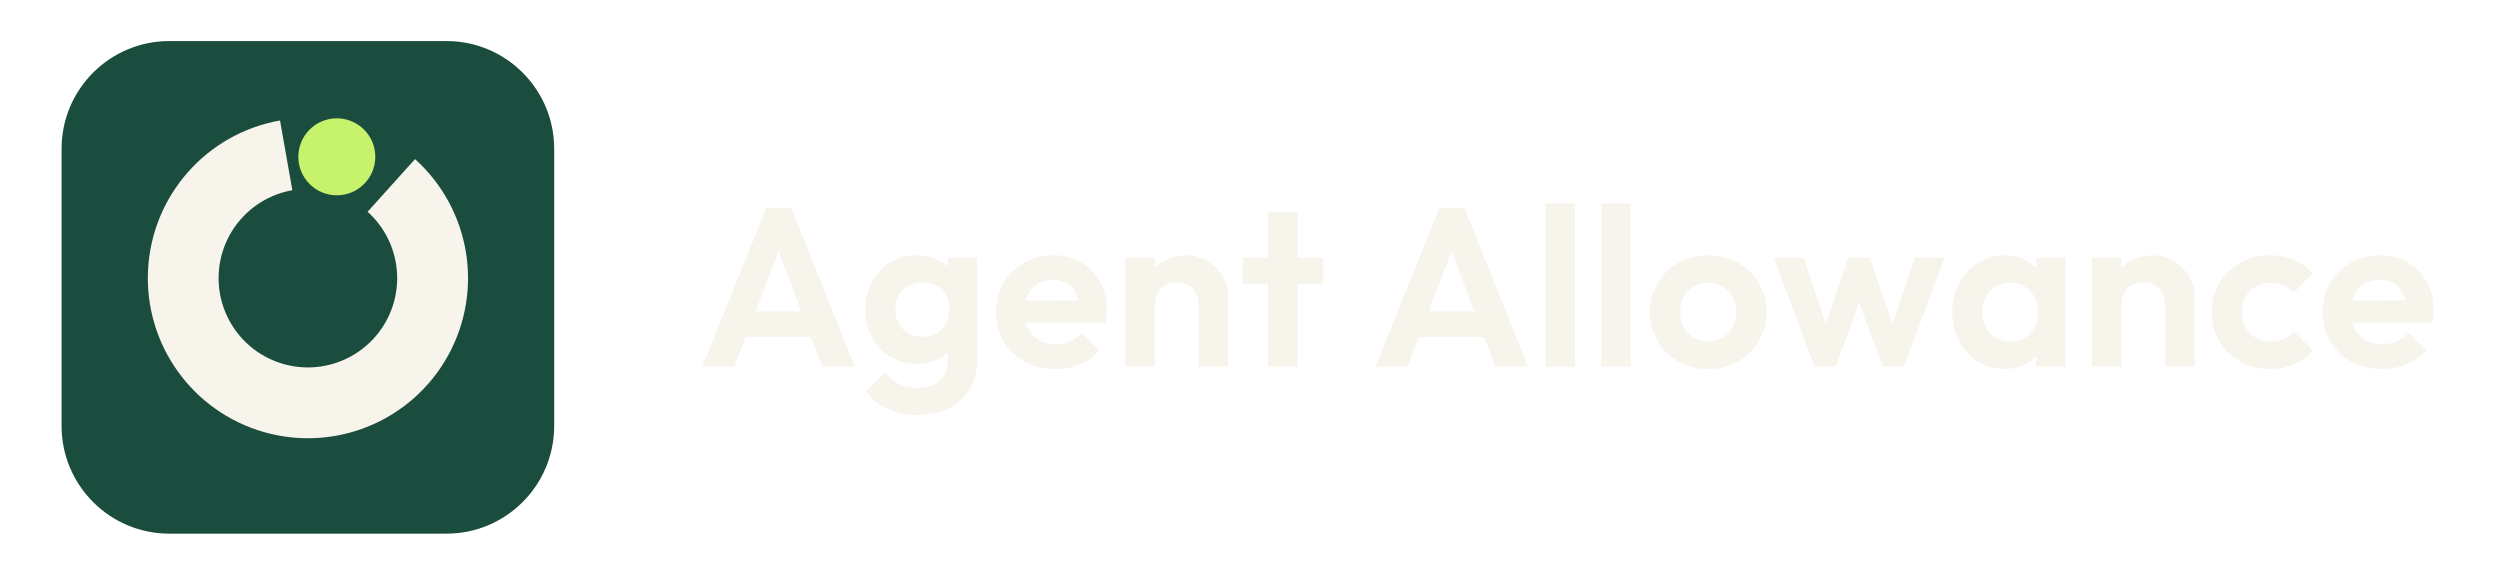
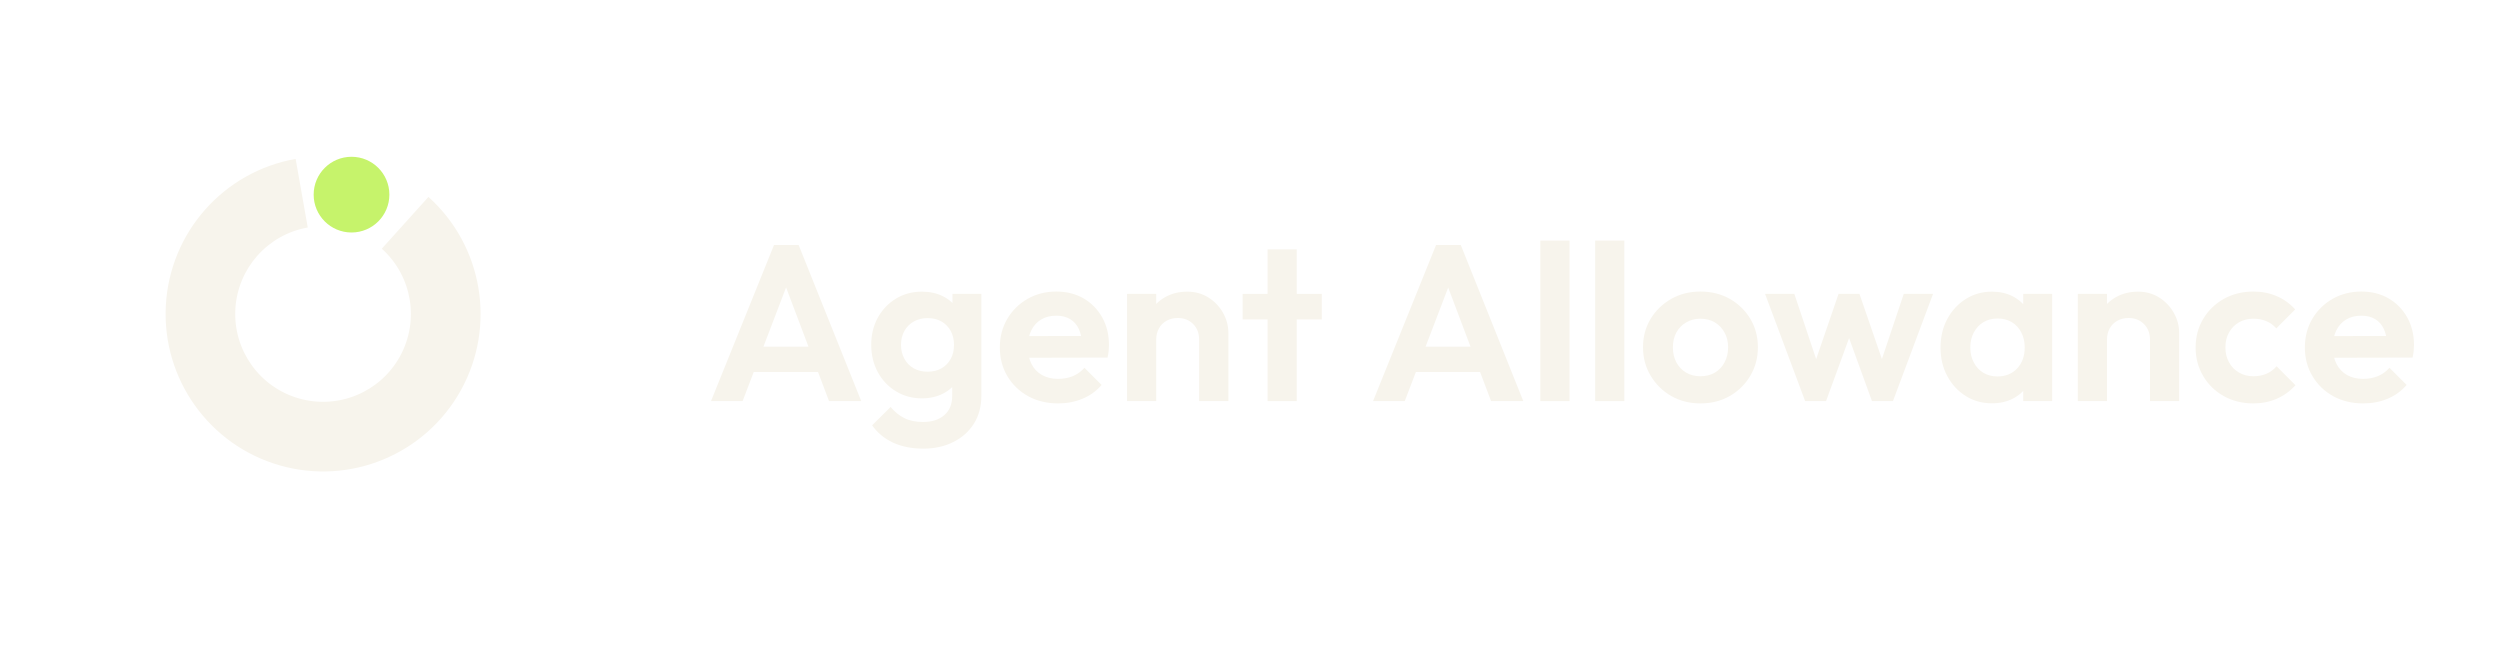
- <svg xmlns="http://www.w3.org/2000/svg" viewBox="0 0 243.6 56" role="img" aria-label="Agent Allowance">
-   <svg x="6" y="4.0" width="48" height="48" viewBox="0 0 32 32">
-     <rect width="32" height="32" rx="7" fill="#1B4D3E" />
+ <svg xmlns="http://www.w3.org/2000/svg" viewBox="0 0 247.64 64.00" role="img" aria-label="Agent Allowance">
+   <g transform="translate(8.00 8.00) scale(1.50)">
    <path d="M 22.96 7.67 A 10.40 10.40 0 1 1 14.19 5.16 L 14.99 9.69 A 5.80 5.80 0 1 0 19.88 11.09 Z" fill="#F7F4EC" />
-     <circle cx="17.88" cy="7.52" r="2.5" fill="#C6F36B" />
-   </svg>
-   <g fill="#F7F4EC" transform="translate(68.0 35.73)">
-     <path d="M19.5 0 303.25 703H414.25L695.75 0H550.75L333 576.5H382.5L162 0ZM170 131.25V245.25H547.75V131.25Z" transform="translate(0.00 0) scale(0.022 -0.022)" />
-     <path d="M260.25 -214Q182.5 -214 123.75 -186.5Q65 -159 30 -109L113 -26.25Q140.5 -59.5 175.25 -76.625Q210 -93.75 259 -93.75Q319.75 -93.75 355.125 -62.875Q390.5 -32 390.5 22.5V143.5L412.75 249.5L391.75 356V483H522V24.5Q522 -47.5 488.5 -100.875Q455 -154.25 396.0 -184.125Q337 -214 260.25 -214ZM254.25 12.5Q189 12.5 137.125 44.125Q85.25 75.75 55.625 130.75Q26 185.75 26 253.5Q26 321.5 55.625 375.625Q85.25 429.75 137.125 461.375Q189 493 254.25 493Q307.75 493 349.125 472.125Q390.5 451.25 414.625 414.375Q438.75 377.5 440.5 328.5V177Q438.75 128.75 414.25 91.5Q389.75 54.25 348.375 33.375Q307 12.5 254.25 12.5ZM279.75 132.25Q315.75 132.25 342.5 147.75Q369.25 163.25 383.875 190.375Q398.5 217.5 398.5 253Q398.5 288.5 383.875 315.625Q369.25 342.75 342.625 358.25Q316 373.75 280 373.75Q244.25 373.75 217.125 358.25Q190 342.75 175.0 315.5Q160 288.25 160 253Q160 218.75 175.0 191.125Q190 163.5 217.0 147.875Q244 132.25 279.75 132.25Z" transform="translate(15.73 0) scale(0.022 -0.022)" />
-     <path d="M288.75 -10.5Q213.25 -10.5 153.875 22.0Q94.5 54.5 60.25 111.875Q26 169.25 26 241.5Q26 313.5 59.625 370.375Q93.25 427.25 151.125 460.375Q209 493.5 280.25 493.5Q349.75 493.5 403.125 462.375Q456.5 431.25 487.0 376.75Q517.5 322.25 517.5 252.5Q517.5 239.75 516.0 226.25Q514.5 212.75 511 196L104.5 195.25V292.75L450 293.5L396.5 253.25Q395 296.25 381.375 325.125Q367.75 354 342.375 369.25Q317 384.5 279.75 384.5Q240.75 384.5 212.0 367.25Q183.25 350 167.625 318.625Q152 287.25 152 243.5Q152 199.5 168.625 167.125Q185.25 134.75 216.0 117.375Q246.75 100 288 100Q324.5 100 354.75 112.625Q385 125.25 407 150.25L484 72.75Q448.5 31.5 398.0 10.5Q347.5 -10.5 288.75 -10.5Z" transform="translate(28.47 0) scale(0.022 -0.022)" />
-     <path d="M382.5 0V276.75Q382.5 320 355.5 347.125Q328.5 374.25 286.434 374.25Q257.809 374.25 235.779 362.0Q213.75 349.75 201.375 327.625Q189 305.5 189 276.75L137.75 303.25Q137.75 359.5 162.375 402.125Q187 444.75 230.422 468.875Q273.844 493 328.797 493Q382.25 493 424.125 466.5Q466 440 490.0 397.25Q514 354.5 514 306V0ZM57.5 0V483H189V0Z" transform="translate(40.37 0) scale(0.022 -0.022)" />
-     <path d="M128.5 0V683.5H260V0ZM16 368V483H372.5V368Z" transform="translate(52.73 0) scale(0.022 -0.022)" />
-     <path d="M19.5 0 303.25 703H414.25L695.75 0H550.75L333 576.5H382.5L162 0ZM170 131.25V245.25H547.75V131.25Z" transform="translate(65.58 0) scale(0.022 -0.022)" />
-     <path d="M57.5 0V723H189V0Z" transform="translate(81.31 0) scale(0.022 -0.022)" />
-     <path d="M57.5 0V723H189V0Z" transform="translate(86.75 0) scale(0.022 -0.022)" />
-     <path d="M284.5 -10.5Q211.75 -10.5 153.125 23.0Q94.5 56.5 60.25 114.0Q26 171.5 26 242.5Q26 313.5 60.125 370.0Q94.25 426.5 152.875 460.0Q211.5 493.5 284.25 493.5Q357.75 493.5 416.25 460.375Q474.75 427.25 509.0 370.375Q543.25 313.5 543.25 242.5Q543.25 171.5 509.125 114.0Q475 56.5 416.5 23.0Q358 -10.5 284.5 -10.5ZM284.25 112Q321.25 112 349.5 128.5Q377.75 145 393.375 174.625Q409 204.25 409 242.25Q409 280.25 392.875 309.125Q376.75 338 349.0 354.5Q321.25 371 284.25 371Q248.25 371 220.0 354.375Q191.75 337.75 176.0 308.875Q160.25 280 160.25 242Q160.25 204.25 176.0 174.625Q191.75 145 220.0 128.5Q248.25 112 284.25 112Z" transform="translate(92.18 0) scale(0.022 -0.022)" />
-     <path d="M186.75 0 6.25 483H138.25L255.5 131.75L216.25 130.75L337.25 483H431.5L552.75 130.75L513.25 131.75L631 483H763L582.5 0H487.75L366.25 334H403.25L281 0Z" transform="translate(104.70 0) scale(0.022 -0.022)" />
-     <path d="M259.5 -10Q193.5 -10 140.875 23.0Q88.25 56 57.875 112.75Q27.5 169.5 27.5 240.75Q27.5 312.75 57.875 369.625Q88.25 426.5 140.875 459.75Q193.5 493 259.5 493Q311.5 493 352.5 471.75Q393.5 450.5 418.375 413.25Q443.25 376 445 328.5V154.5Q443.25 107 418.75 69.75Q394.25 32.5 352.875 11.25Q311.5 -10 259.5 -10ZM284 111Q339 111 372.75 147.625Q406.5 184.25 406.5 241.5Q406.5 280 391.25 309.375Q376 338.75 348.5 355.375Q321 372 284.25 372Q248.25 372 220.75 355.375Q193.25 338.75 177.375 309.25Q161.5 279.75 161.5 241.5Q161.5 203.25 177.25 173.75Q193 144.25 220.625 127.625Q248.25 111 284 111ZM399.75 0V129.75L420.75 247.5L399.75 364.25V483H530V0Z" transform="translate(121.62 0) scale(0.022 -0.022)" />
-     <path d="M382.5 0V276.75Q382.5 320 355.5 347.125Q328.5 374.25 286.434 374.25Q257.809 374.25 235.779 362.0Q213.75 349.75 201.375 327.625Q189 305.5 189 276.75L137.75 303.25Q137.75 359.5 162.375 402.125Q187 444.75 230.422 468.875Q273.844 493 328.797 493Q382.25 493 424.125 466.5Q466 440 490.0 397.25Q514 354.5 514 306V0ZM57.5 0V483H189V0Z" transform="translate(134.55 0) scale(0.022 -0.022)" />
-     <path d="M285.5 -10.5Q212.25 -10.5 153.125 22.5Q94 55.5 60.0 112.875Q26 170.25 26 241.25Q26 313.25 60.125 370.25Q94.25 427.25 153.5 460.375Q212.75 493.5 286.25 493.5Q342.75 493.5 390.75 472.875Q438.75 452.25 474.25 413L389.5 327.5Q370.5 349.25 344.375 360.125Q318.25 371 286.25 371Q249.5 371 221.0 354.5Q192.5 338 176.375 309.25Q160.25 280.5 160.25 241.75Q160.25 203.75 176.375 174.5Q192.5 145.25 221.125 128.625Q249.75 112 286.25 112Q319 112 345.375 123.375Q371.75 134.75 390.75 157L475.5 71.5Q439.25 31.5 391.125 10.5Q343 -10.5 285.5 -10.5Z" transform="translate(146.92 0) scale(0.022 -0.022)" />
-     <path d="M288.75 -10.5Q213.25 -10.5 153.875 22.0Q94.5 54.5 60.25 111.875Q26 169.25 26 241.5Q26 313.5 59.625 370.375Q93.25 427.25 151.125 460.375Q209 493.5 280.25 493.5Q349.75 493.5 403.125 462.375Q456.5 431.25 487.0 376.75Q517.5 322.25 517.5 252.5Q517.5 239.75 516.0 226.25Q514.5 212.75 511 196L104.5 195.25V292.75L450 293.5L396.5 253.25Q395 296.25 381.375 325.125Q367.75 354 342.375 369.25Q317 384.5 279.75 384.5Q240.75 384.5 212.0 367.25Q183.25 350 167.625 318.625Q152 287.25 152 243.5Q152 199.5 168.625 167.125Q185.25 134.75 216.0 117.375Q246.75 100 288 100Q324.5 100 354.75 112.625Q385 125.25 407 150.25L484 72.75Q448.5 31.5 398.0 10.5Q347.5 -10.5 288.75 -10.5Z" transform="translate(157.74 0) scale(0.022 -0.022)" />
+     <circle cx="17.88" cy="7.52" r="2.50" fill="#C6F36B" />
  </g>
+   <path d="M 70.43 39.73 L 76.67 24.27 L 79.11 24.27 L 85.31 39.73 L 82.12 39.73 L 77.33 27.05 L 78.41 27.05 L 73.56 39.73 Z M 73.74 36.85 L 73.74 34.34 L 82.05 34.34 L 82.05 36.85 Z" fill="#F7F4EC" />
+   <path d="M 91.46 44.44 Q 89.75 44.44 88.45 43.84 Q 87.16 43.23 86.39 42.13 L 88.22 40.31 Q 88.82 41.04 89.59 41.42 Q 90.35 41.80 91.43 41.80 Q 92.76 41.80 93.54 41.12 Q 94.32 40.44 94.32 39.24 L 94.32 36.58 L 94.81 34.24 L 94.35 31.90 L 94.35 29.11 L 97.21 29.11 L 97.21 39.19 Q 97.21 40.78 96.48 41.95 Q 95.74 43.13 94.44 43.78 Q 93.14 44.44 91.46 44.44 Z M 91.32 39.46 Q 89.89 39.46 88.75 38.76 Q 87.61 38.07 86.95 36.86 Q 86.30 35.65 86.30 34.16 Q 86.30 32.66 86.95 31.47 Q 87.61 30.28 88.75 29.58 Q 89.89 28.89 91.32 28.89 Q 92.50 28.89 93.41 29.35 Q 94.32 29.81 94.85 30.62 Q 95.38 31.43 95.42 32.51 L 95.42 35.84 Q 95.38 36.90 94.84 37.72 Q 94.30 38.54 93.39 39.00 Q 92.48 39.46 91.32 39.46 Z M 91.88 36.82 Q 92.68 36.82 93.27 36.48 Q 93.85 36.14 94.18 35.54 Q 94.50 34.95 94.50 34.17 Q 94.50 33.39 94.18 32.79 Q 93.85 32.19 93.27 31.85 Q 92.68 31.51 91.89 31.51 Q 91.10 31.51 90.51 31.85 Q 89.91 32.19 89.58 32.79 Q 89.25 33.39 89.25 34.17 Q 89.25 34.92 89.58 35.53 Q 89.91 36.14 90.50 36.48 Q 91.10 36.82 91.88 36.82 Z" fill="#F7F4EC" />
+   <path d="M 104.82 39.96 Q 103.16 39.96 101.85 39.25 Q 100.55 38.53 99.79 37.27 Q 99.04 36.01 99.04 34.42 Q 99.04 32.84 99.78 31.58 Q 100.52 30.33 101.79 29.60 Q 103.07 28.88 104.63 28.88 Q 106.16 28.88 107.34 29.56 Q 108.51 30.25 109.18 31.44 Q 109.85 32.64 109.85 34.18 Q 109.85 34.46 109.82 34.76 Q 109.79 35.05 109.71 35.42 L 100.77 35.44 L 100.77 33.29 L 108.37 33.28 L 107.19 34.16 Q 107.16 33.22 106.86 32.58 Q 106.56 31.94 106.00 31.61 Q 105.44 31.27 104.62 31.27 Q 103.76 31.27 103.13 31.65 Q 102.50 32.03 102.16 32.72 Q 101.81 33.41 101.81 34.38 Q 101.81 35.34 102.18 36.06 Q 102.54 36.77 103.22 37.15 Q 103.90 37.53 104.80 37.53 Q 105.61 37.53 106.27 37.26 Q 106.94 36.98 107.42 36.43 L 109.12 38.13 Q 108.34 39.04 107.22 39.50 Q 106.11 39.96 104.82 39.96 Z" fill="#F7F4EC" />
+   <path d="M 118.78 39.73 L 118.78 33.64 Q 118.78 32.69 118.19 32.10 Q 117.60 31.50 116.67 31.50 Q 116.04 31.50 115.56 31.77 Q 115.07 32.04 114.80 32.53 Q 114.53 33.01 114.53 33.64 L 113.40 33.06 Q 113.40 31.82 113.94 30.89 Q 114.48 29.95 115.44 29.42 Q 116.39 28.89 117.60 28.89 Q 118.78 28.89 119.70 29.47 Q 120.62 30.05 121.15 30.99 Q 121.68 31.93 121.68 33.00 L 121.68 39.73 Z M 111.64 39.73 L 111.64 29.11 L 114.53 29.11 L 114.53 39.73 Z" fill="#F7F4EC" />
+   <path d="M 125.56 39.73 L 125.56 24.70 L 128.45 24.70 L 128.45 39.73 Z M 123.09 31.64 L 123.09 29.11 L 130.93 29.11 L 130.93 31.64 Z" fill="#F7F4EC" />
+   <path d="M 136.01 39.73 L 142.25 24.27 L 144.70 24.27 L 150.89 39.73 L 147.70 39.73 L 142.91 27.05 L 144.00 27.05 L 139.15 39.73 Z M 139.32 36.85 L 139.32 34.34 L 147.63 34.34 L 147.63 36.85 Z" fill="#F7F4EC" />
+   <path d="M 152.58 39.73 L 152.58 23.83 L 155.47 23.83 L 155.47 39.73 Z" fill="#F7F4EC" />
+   <path d="M 158.01 39.73 L 158.01 23.83 L 160.90 23.83 L 160.90 39.73 Z" fill="#F7F4EC" />
+   <path d="M 168.44 39.96 Q 166.84 39.96 165.55 39.23 Q 164.26 38.49 163.51 37.22 Q 162.75 35.96 162.75 34.40 Q 162.75 32.84 163.50 31.59 Q 164.25 30.35 165.54 29.61 Q 166.83 28.88 168.43 28.88 Q 170.05 28.88 171.34 29.60 Q 172.62 30.33 173.38 31.58 Q 174.13 32.84 174.13 34.40 Q 174.13 35.96 173.38 37.22 Q 172.63 38.49 171.34 39.23 Q 170.06 39.96 168.44 39.96 Z M 168.43 37.27 Q 169.25 37.27 169.87 36.91 Q 170.49 36.54 170.83 35.89 Q 171.18 35.24 171.18 34.40 Q 171.18 33.57 170.82 32.93 Q 170.47 32.30 169.86 31.93 Q 169.25 31.57 168.43 31.57 Q 167.64 31.57 167.02 31.94 Q 166.40 32.30 166.05 32.94 Q 165.71 33.57 165.71 34.41 Q 165.71 35.24 166.05 35.89 Q 166.40 36.54 167.02 36.91 Q 167.64 37.27 168.43 37.27 Z" fill="#F7F4EC" />
+   <path d="M 178.81 39.73 L 174.84 29.11 L 177.74 29.11 L 180.32 36.83 L 179.46 36.86 L 182.12 29.11 L 184.19 29.11 L 186.86 36.86 L 185.99 36.83 L 188.58 29.11 L 191.48 29.11 L 187.51 39.73 L 185.43 39.73 L 182.76 32.38 L 183.57 32.38 L 180.88 39.73 Z" fill="#F7F4EC" />
+   <path d="M 197.32 39.95 Q 195.87 39.95 194.72 39.23 Q 193.56 38.50 192.89 37.25 Q 192.22 36.00 192.22 34.44 Q 192.22 32.85 192.89 31.60 Q 193.56 30.35 194.72 29.62 Q 195.87 28.89 197.32 28.89 Q 198.47 28.89 199.37 29.35 Q 200.27 29.82 200.82 30.64 Q 201.37 31.46 201.41 32.51 L 201.41 36.33 Q 201.37 37.38 200.83 38.20 Q 200.29 39.02 199.38 39.49 Q 198.47 39.95 197.32 39.95 Z M 197.86 37.29 Q 199.07 37.29 199.82 36.49 Q 200.56 35.68 200.56 34.42 Q 200.56 33.57 200.22 32.93 Q 199.89 32.28 199.28 31.91 Q 198.68 31.55 197.87 31.55 Q 197.08 31.55 196.47 31.91 Q 195.87 32.28 195.52 32.93 Q 195.17 33.58 195.17 34.42 Q 195.17 35.26 195.52 35.91 Q 195.86 36.56 196.47 36.93 Q 197.08 37.29 197.86 37.29 Z M 200.41 39.73 L 200.41 36.88 L 200.87 34.29 L 200.41 31.72 L 200.41 29.11 L 203.28 29.11 L 203.28 39.73 Z" fill="#F7F4EC" />
+   <path d="M 212.97 39.73 L 212.97 33.64 Q 212.97 32.69 212.37 32.10 Q 211.78 31.50 210.85 31.50 Q 210.22 31.50 209.74 31.77 Q 209.25 32.04 208.98 32.53 Q 208.71 33.01 208.71 33.64 L 207.58 33.06 Q 207.58 31.82 208.12 30.89 Q 208.67 29.95 209.62 29.42 Q 210.58 28.89 211.79 28.89 Q 212.96 28.89 213.88 29.47 Q 214.80 30.05 215.33 30.99 Q 215.86 31.93 215.86 33.00 L 215.86 39.73 Z M 205.82 39.73 L 205.82 29.11 L 208.71 29.11 L 208.71 39.73 Z" fill="#F7F4EC" />
+   <path d="M 223.20 39.96 Q 221.59 39.96 220.28 39.24 Q 218.98 38.51 218.24 37.25 Q 217.49 35.99 217.49 34.43 Q 217.49 32.84 218.24 31.59 Q 218.99 30.33 220.29 29.60 Q 221.60 28.88 223.21 28.88 Q 224.46 28.88 225.51 29.33 Q 226.57 29.78 227.35 30.65 L 225.48 32.53 Q 225.07 32.05 224.49 31.81 Q 223.92 31.57 223.21 31.57 Q 222.41 31.57 221.78 31.93 Q 221.15 32.30 220.80 32.93 Q 220.44 33.56 220.44 34.41 Q 220.44 35.25 220.80 35.89 Q 221.15 36.54 221.78 36.90 Q 222.41 37.27 223.21 37.27 Q 223.93 37.27 224.51 37.02 Q 225.09 36.77 225.51 36.28 L 227.38 38.16 Q 226.58 39.04 225.52 39.50 Q 224.46 39.96 223.20 39.96 Z" fill="#F7F4EC" />
+   <path d="M 234.09 39.96 Q 232.43 39.96 231.13 39.25 Q 229.82 38.53 229.07 37.27 Q 228.31 36.01 228.31 34.42 Q 228.31 32.84 229.05 31.58 Q 229.79 30.33 231.06 29.60 Q 232.34 28.88 233.91 28.88 Q 235.43 28.88 236.61 29.56 Q 237.78 30.25 238.45 31.44 Q 239.12 32.64 239.12 34.18 Q 239.12 34.46 239.09 34.76 Q 239.06 35.05 238.98 35.42 L 230.04 35.44 L 230.04 33.29 L 237.64 33.28 L 236.46 34.16 Q 236.43 33.22 236.13 32.58 Q 235.83 31.94 235.27 31.61 Q 234.71 31.27 233.89 31.27 Q 233.04 31.27 232.40 31.65 Q 231.77 32.03 231.43 32.72 Q 231.08 33.41 231.08 34.38 Q 231.08 35.34 231.45 36.06 Q 231.82 36.77 232.49 37.15 Q 233.17 37.53 234.08 37.53 Q 234.88 37.53 235.54 37.26 Q 236.21 36.98 236.69 36.43 L 238.39 38.13 Q 237.61 39.04 236.50 39.50 Q 235.39 39.96 234.09 39.96 Z" fill="#F7F4EC" />
</svg>
